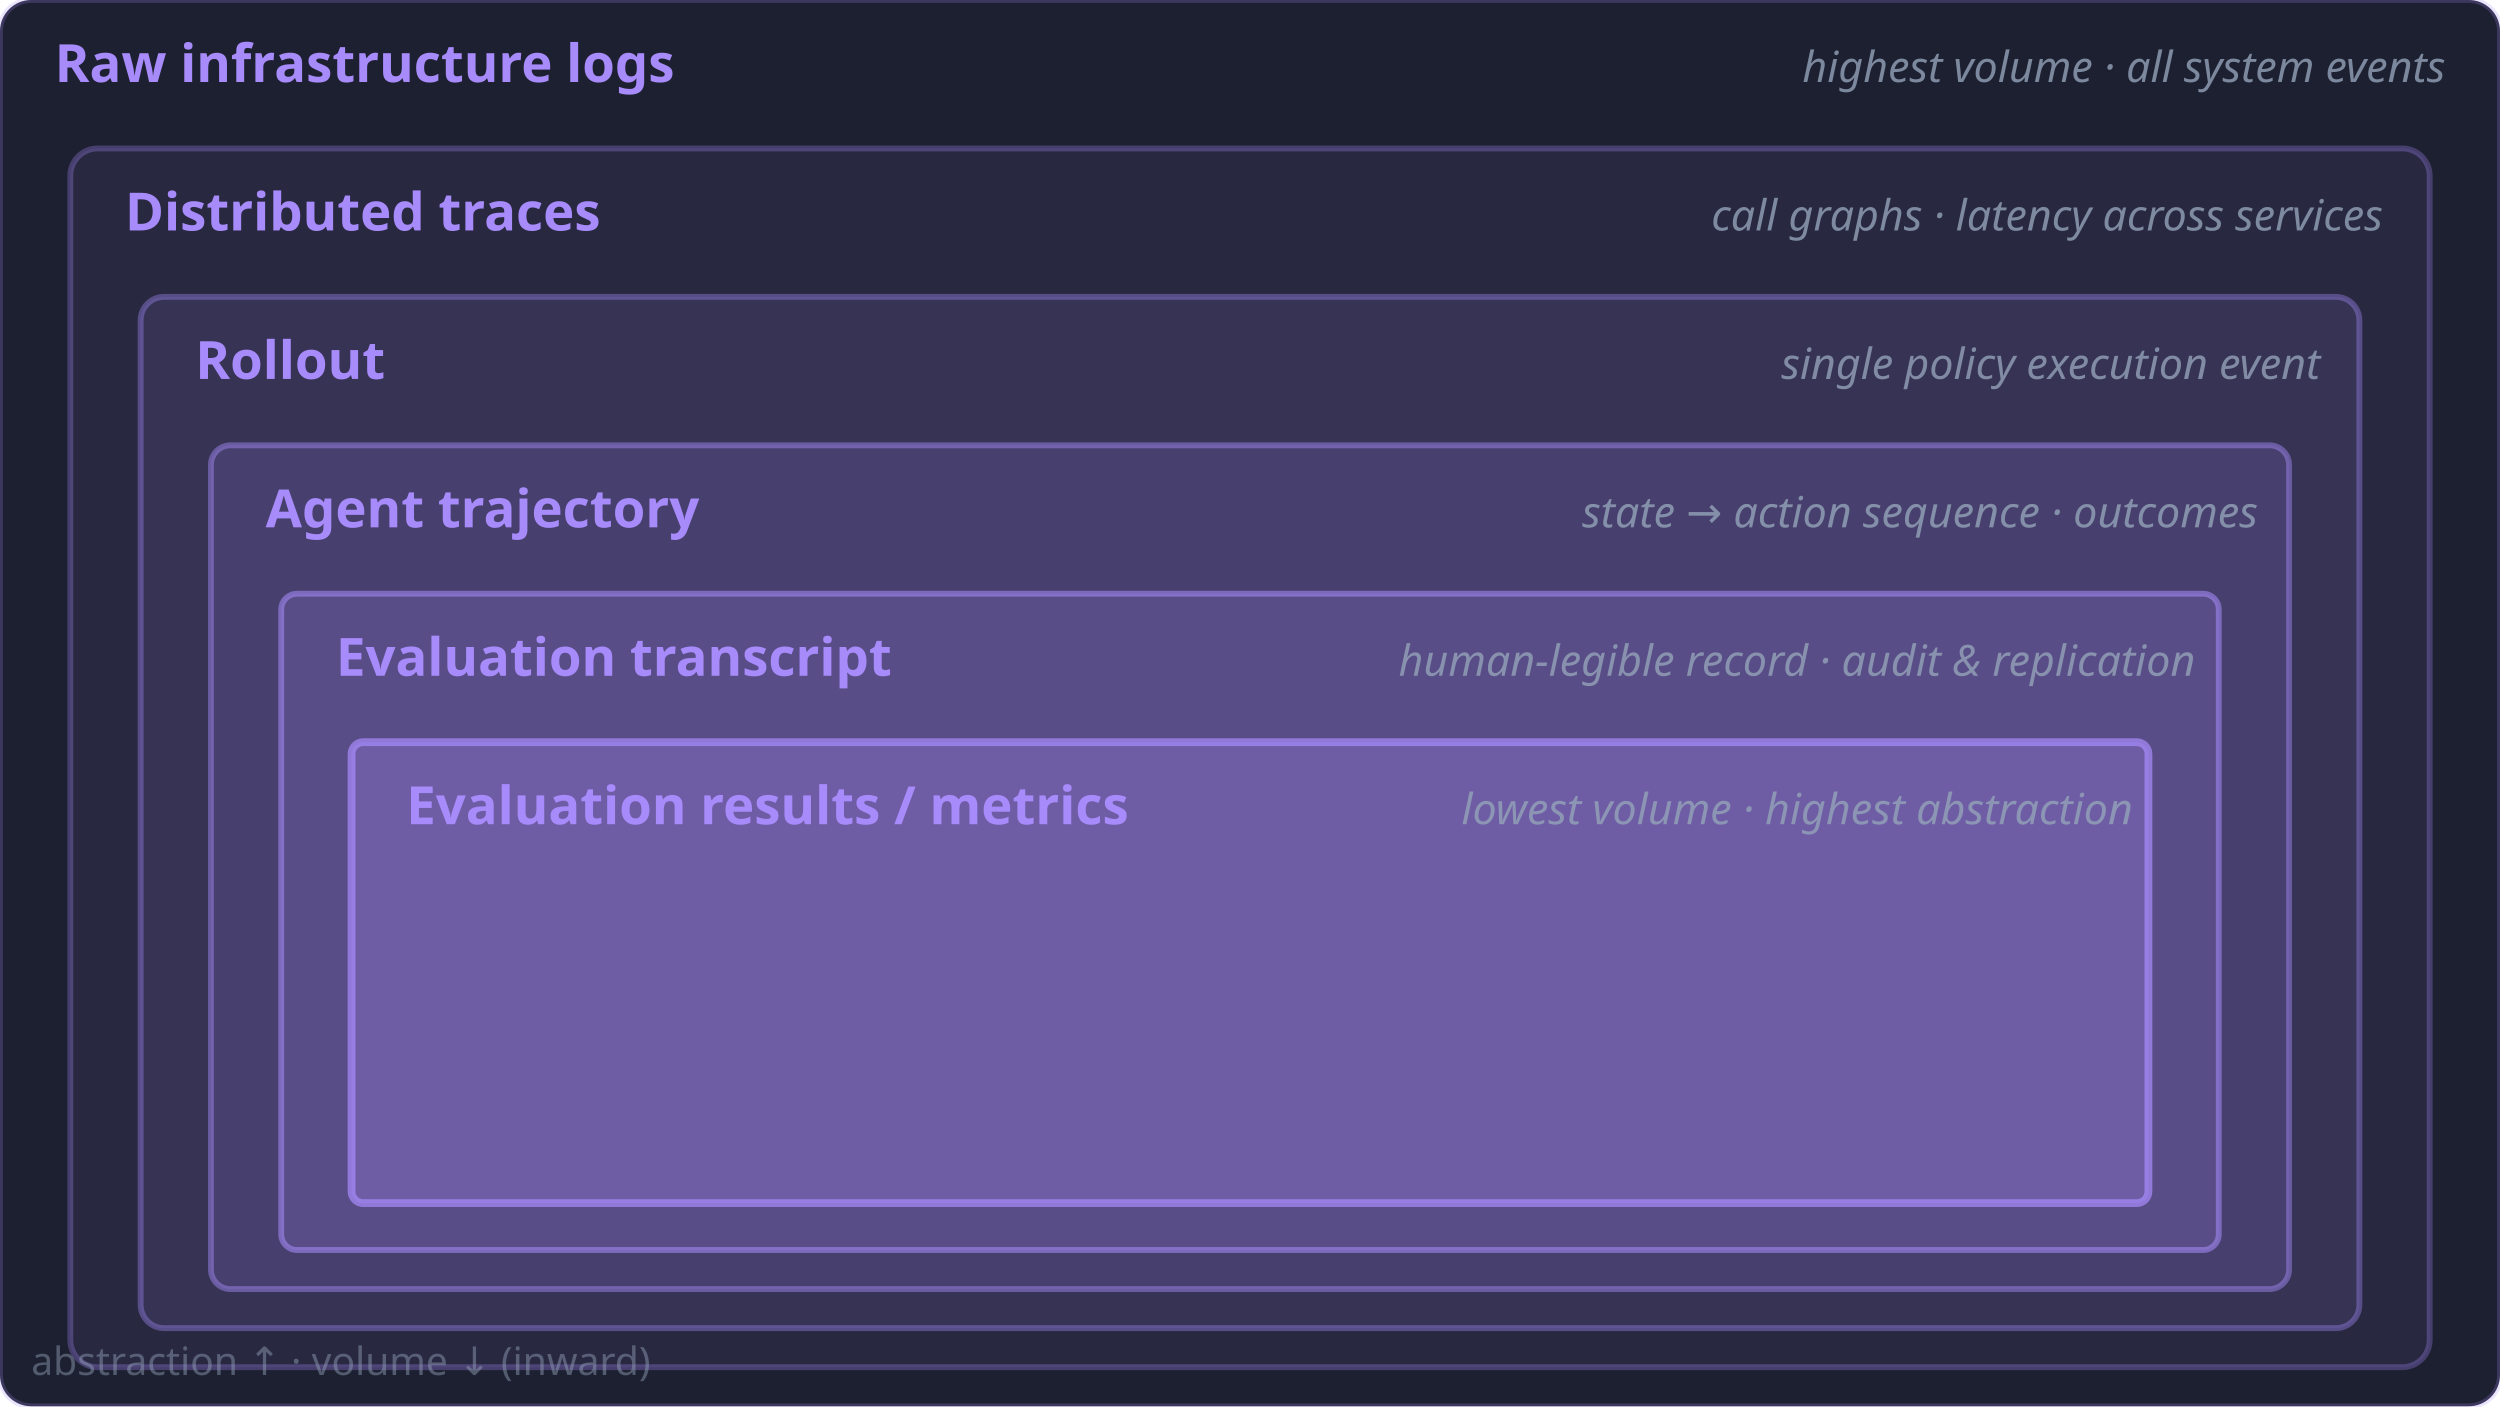
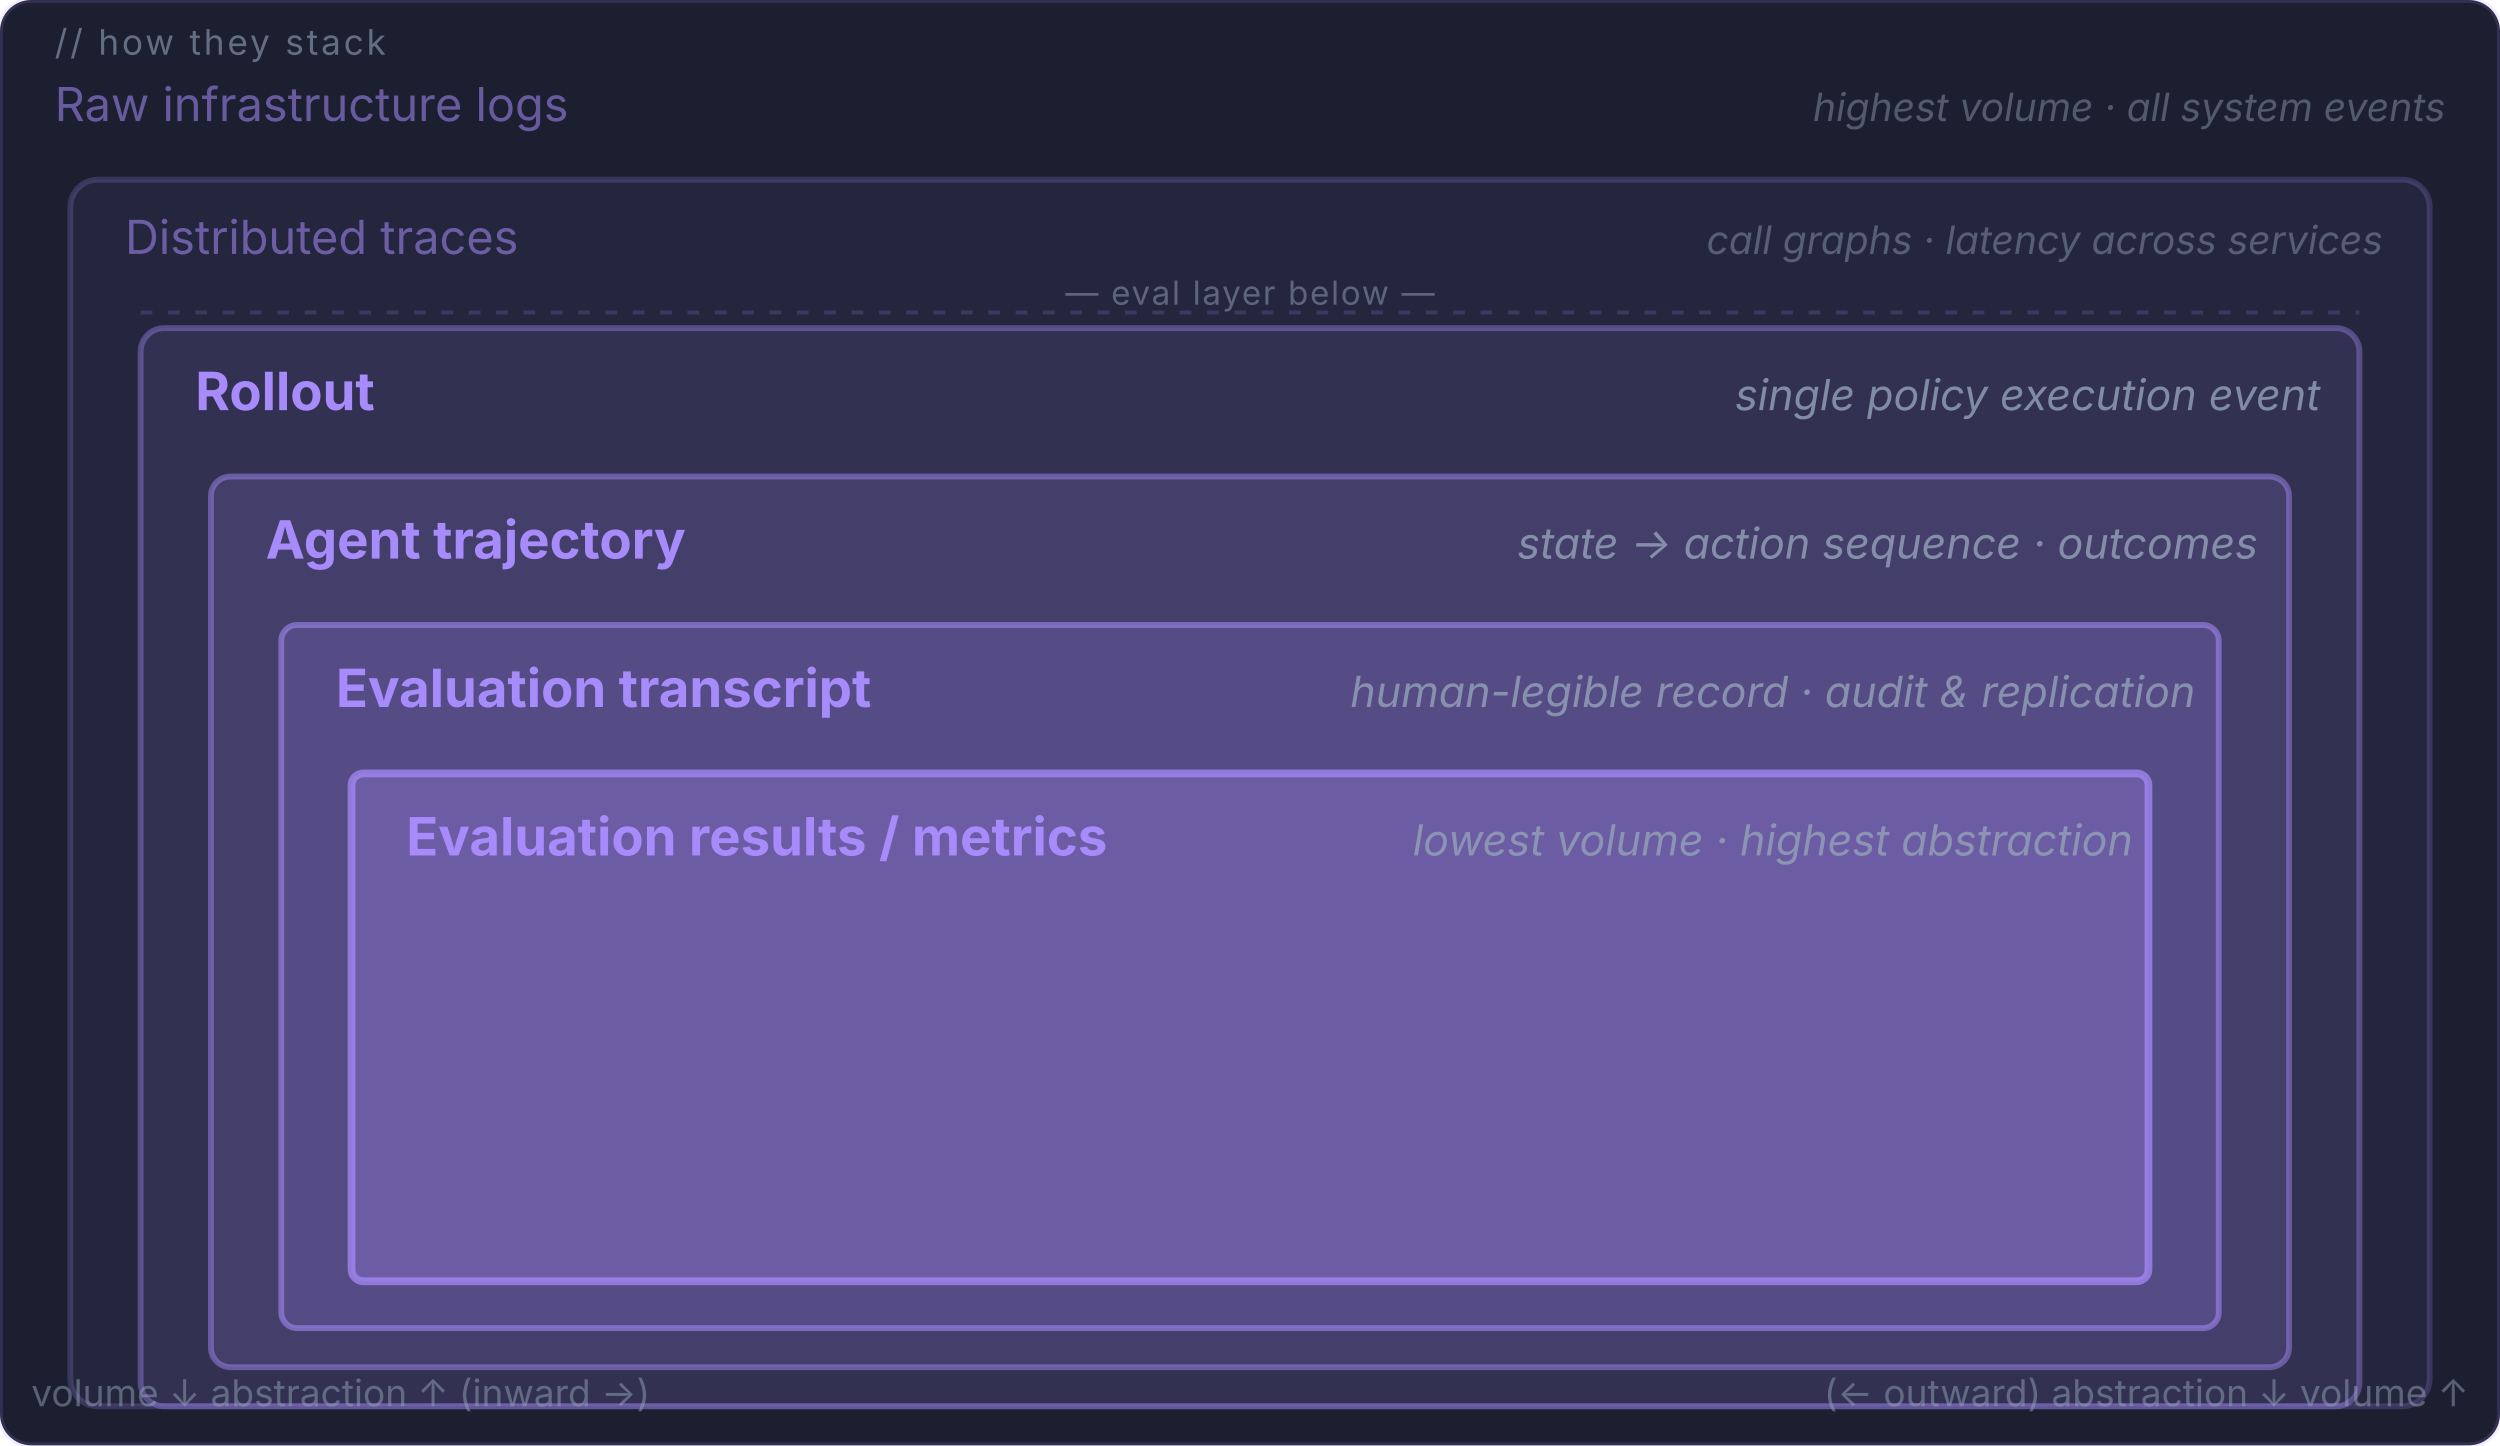
- <svg xmlns="http://www.w3.org/2000/svg" viewBox="0 0 640 360" style="font-family:ui-sans-serif,system-ui,sans-serif;">
-   <rect x="0" y="0" width="640" height="360" rx="8" fill="#161b27" />
-   <rect x="0" y="0" width="640" height="360" rx="8" fill="rgba(167,139,250,0.05)" stroke="rgba(167,139,250,0.22)" stroke-width="1.5" />
-   <text x="14" y="21" fill="#a78bfa" font-weight="700" font-size="13.5">Raw infrastructure logs</text>
-   <text x="626" y="21" text-anchor="end" fill="#94a3b8" font-size="11" font-style="italic" opacity="0.8">highest volume · all system events</text>
-   <rect x="18" y="38" width="604" height="312" rx="7" fill="rgba(167,139,250,0.08)" stroke="rgba(167,139,250,0.30)" stroke-width="1.5" />
-   <text x="32" y="59" fill="#a78bfa" font-weight="700" font-size="13.5">Distributed traces</text>
-   <text x="610" y="59" text-anchor="end" fill="#94a3b8" font-size="11" font-style="italic" opacity="0.8">call graphs · latency across services</text>
-   <rect x="36" y="76" width="568" height="264" rx="6" fill="rgba(167,139,250,0.11)" stroke="rgba(167,139,250,0.38)" stroke-width="1.5" />
-   <text x="50" y="97" fill="#a78bfa" font-weight="700" font-size="13.5">Rollout</text>
-   <text x="594" y="97" text-anchor="end" fill="#94a3b8" font-size="11" font-style="italic" opacity="0.8">single policy execution event</text>
-   <rect x="54" y="114" width="532" height="216" rx="5" fill="rgba(167,139,250,0.15)" stroke="rgba(167,139,250,0.46)" stroke-width="1.5" />
-   <text x="68" y="135" fill="#a78bfa" font-weight="700" font-size="13.5">Agent trajectory</text>
-   <text x="578" y="135" text-anchor="end" fill="#94a3b8" font-size="11" font-style="italic" opacity="0.8">state → action sequence · outcomes</text>
-   <rect x="72" y="152" width="496" height="168" rx="4" fill="rgba(167,139,250,0.19)" stroke="rgba(167,139,250,0.56)" stroke-width="1.5" />
-   <text x="86" y="173" fill="#a78bfa" font-weight="700" font-size="13.5">Evaluation transcript</text>
-   <text x="562" y="173" text-anchor="end" fill="#94a3b8" font-size="11" font-style="italic" opacity="0.8">human-legible record · audit &amp; replication</text>
-   <rect x="90" y="190" width="460" height="118" rx="3" fill="rgba(167,139,250,0.27)" stroke="rgba(167,139,250,0.72)" stroke-width="2" />
-   <text x="104" y="211" fill="#a78bfa" font-weight="700" font-size="13.5">Evaluation results / metrics</text>
-   <text x="546" y="211" text-anchor="end" fill="#94a3b8" font-size="11" font-style="italic" opacity="0.8">lowest volume · highest abstraction</text>
-   <text x="8" y="352" fill="#94a3b8" font-size="10" opacity="0.45">abstraction ↑ · volume ↓  (inward)</text>
+ <svg xmlns="http://www.w3.org/2000/svg" viewBox="0 0 640 370" role="img" style="font-family: Inter, system-ui, -apple-system, sans-serif;">
+   <rect x="0" y="0" width="640" height="370" rx="8" fill="#161b27" />
+   <text x="14" y="14" fill="#94a3b8" font-size="9" opacity="0.6" letter-spacing="0.08em">// how they stack</text>
+   <rect x="0" y="0" width="640" height="370" rx="8" fill="rgba(167,139,250,0.04)" stroke="rgba(167,139,250,0.16)" stroke-width="1.5" />
+   <text x="14" y="31" fill="#a78bfa" font-weight="400" font-size="12" opacity="0.55">Raw infrastructure logs</text>
+   <text x="626" y="31" text-anchor="end" fill="#94a3b8" font-size="10" font-style="italic" opacity="0.45">highest volume · all system events</text>
+   <rect x="18" y="46" width="604" height="314" rx="7" fill="rgba(167,139,250,0.07)" stroke="rgba(167,139,250,0.22)" stroke-width="1.5" />
+   <text x="32" y="65" fill="#a78bfa" font-weight="400" font-size="12" opacity="0.55">Distributed traces</text>
+   <text x="610" y="65" text-anchor="end" fill="#94a3b8" font-size="10" font-style="italic" opacity="0.45">call graphs · latency across services</text>
+   <line x1="36" y1="80" x2="604" y2="80" stroke="rgba(167,139,250,0.18)" stroke-width="1" stroke-dasharray="3 4" />
+   <text x="320" y="78" text-anchor="middle" fill="#94a3b8" font-size="8.5" opacity="0.5" letter-spacing="0.05em">— eval layer below —</text>
+   <rect x="36" y="84" width="568" height="276" rx="6" fill="rgba(167,139,250,0.11)" stroke="rgba(167,139,250,0.38)" stroke-width="1.5" />
+   <text x="50" y="105" fill="#a78bfa" font-weight="700" font-size="13.5">Rollout</text>
+   <text x="594" y="105" text-anchor="end" fill="#94a3b8" font-size="11" font-style="italic" opacity="0.8">single policy execution event</text>
+   <rect x="54" y="122" width="532" height="228" rx="5" fill="rgba(167,139,250,0.15)" stroke="rgba(167,139,250,0.46)" stroke-width="1.5" />
+   <text x="68" y="143" fill="#a78bfa" font-weight="700" font-size="13.5">Agent trajectory</text>
+   <text x="578" y="143" text-anchor="end" fill="#94a3b8" font-size="11" font-style="italic" opacity="0.8">state → action sequence · outcomes</text>
+   <rect x="72" y="160" width="496" height="180" rx="4" fill="rgba(167,139,250,0.19)" stroke="rgba(167,139,250,0.56)" stroke-width="1.5" />
+   <text x="86" y="181" fill="#a78bfa" font-weight="700" font-size="13.5">Evaluation transcript</text>
+   <text x="562" y="181" text-anchor="end" fill="#94a3b8" font-size="11" font-style="italic" opacity="0.8">human-legible record · audit &amp; replication</text>
+   <rect x="90" y="198" width="460" height="130" rx="3" fill="rgba(167,139,250,0.27)" stroke="rgba(167,139,250,0.72)" stroke-width="2" />
+   <text x="104" y="219" fill="#a78bfa" font-weight="700" font-size="13.5">Evaluation results / metrics</text>
+   <text x="546" y="219" text-anchor="end" fill="#94a3b8" font-size="11" font-style="italic" opacity="0.8">lowest volume · highest abstraction</text>
+   <text x="8" y="360" fill="#94a3b8" font-size="9.5" opacity="0.5">volume ↓  abstraction ↑  (inward →)</text>
+   <text x="632" y="360" text-anchor="end" fill="#94a3b8" font-size="9.5" opacity="0.5">(← outward)  abstraction ↓  volume ↑</text>
</svg>
